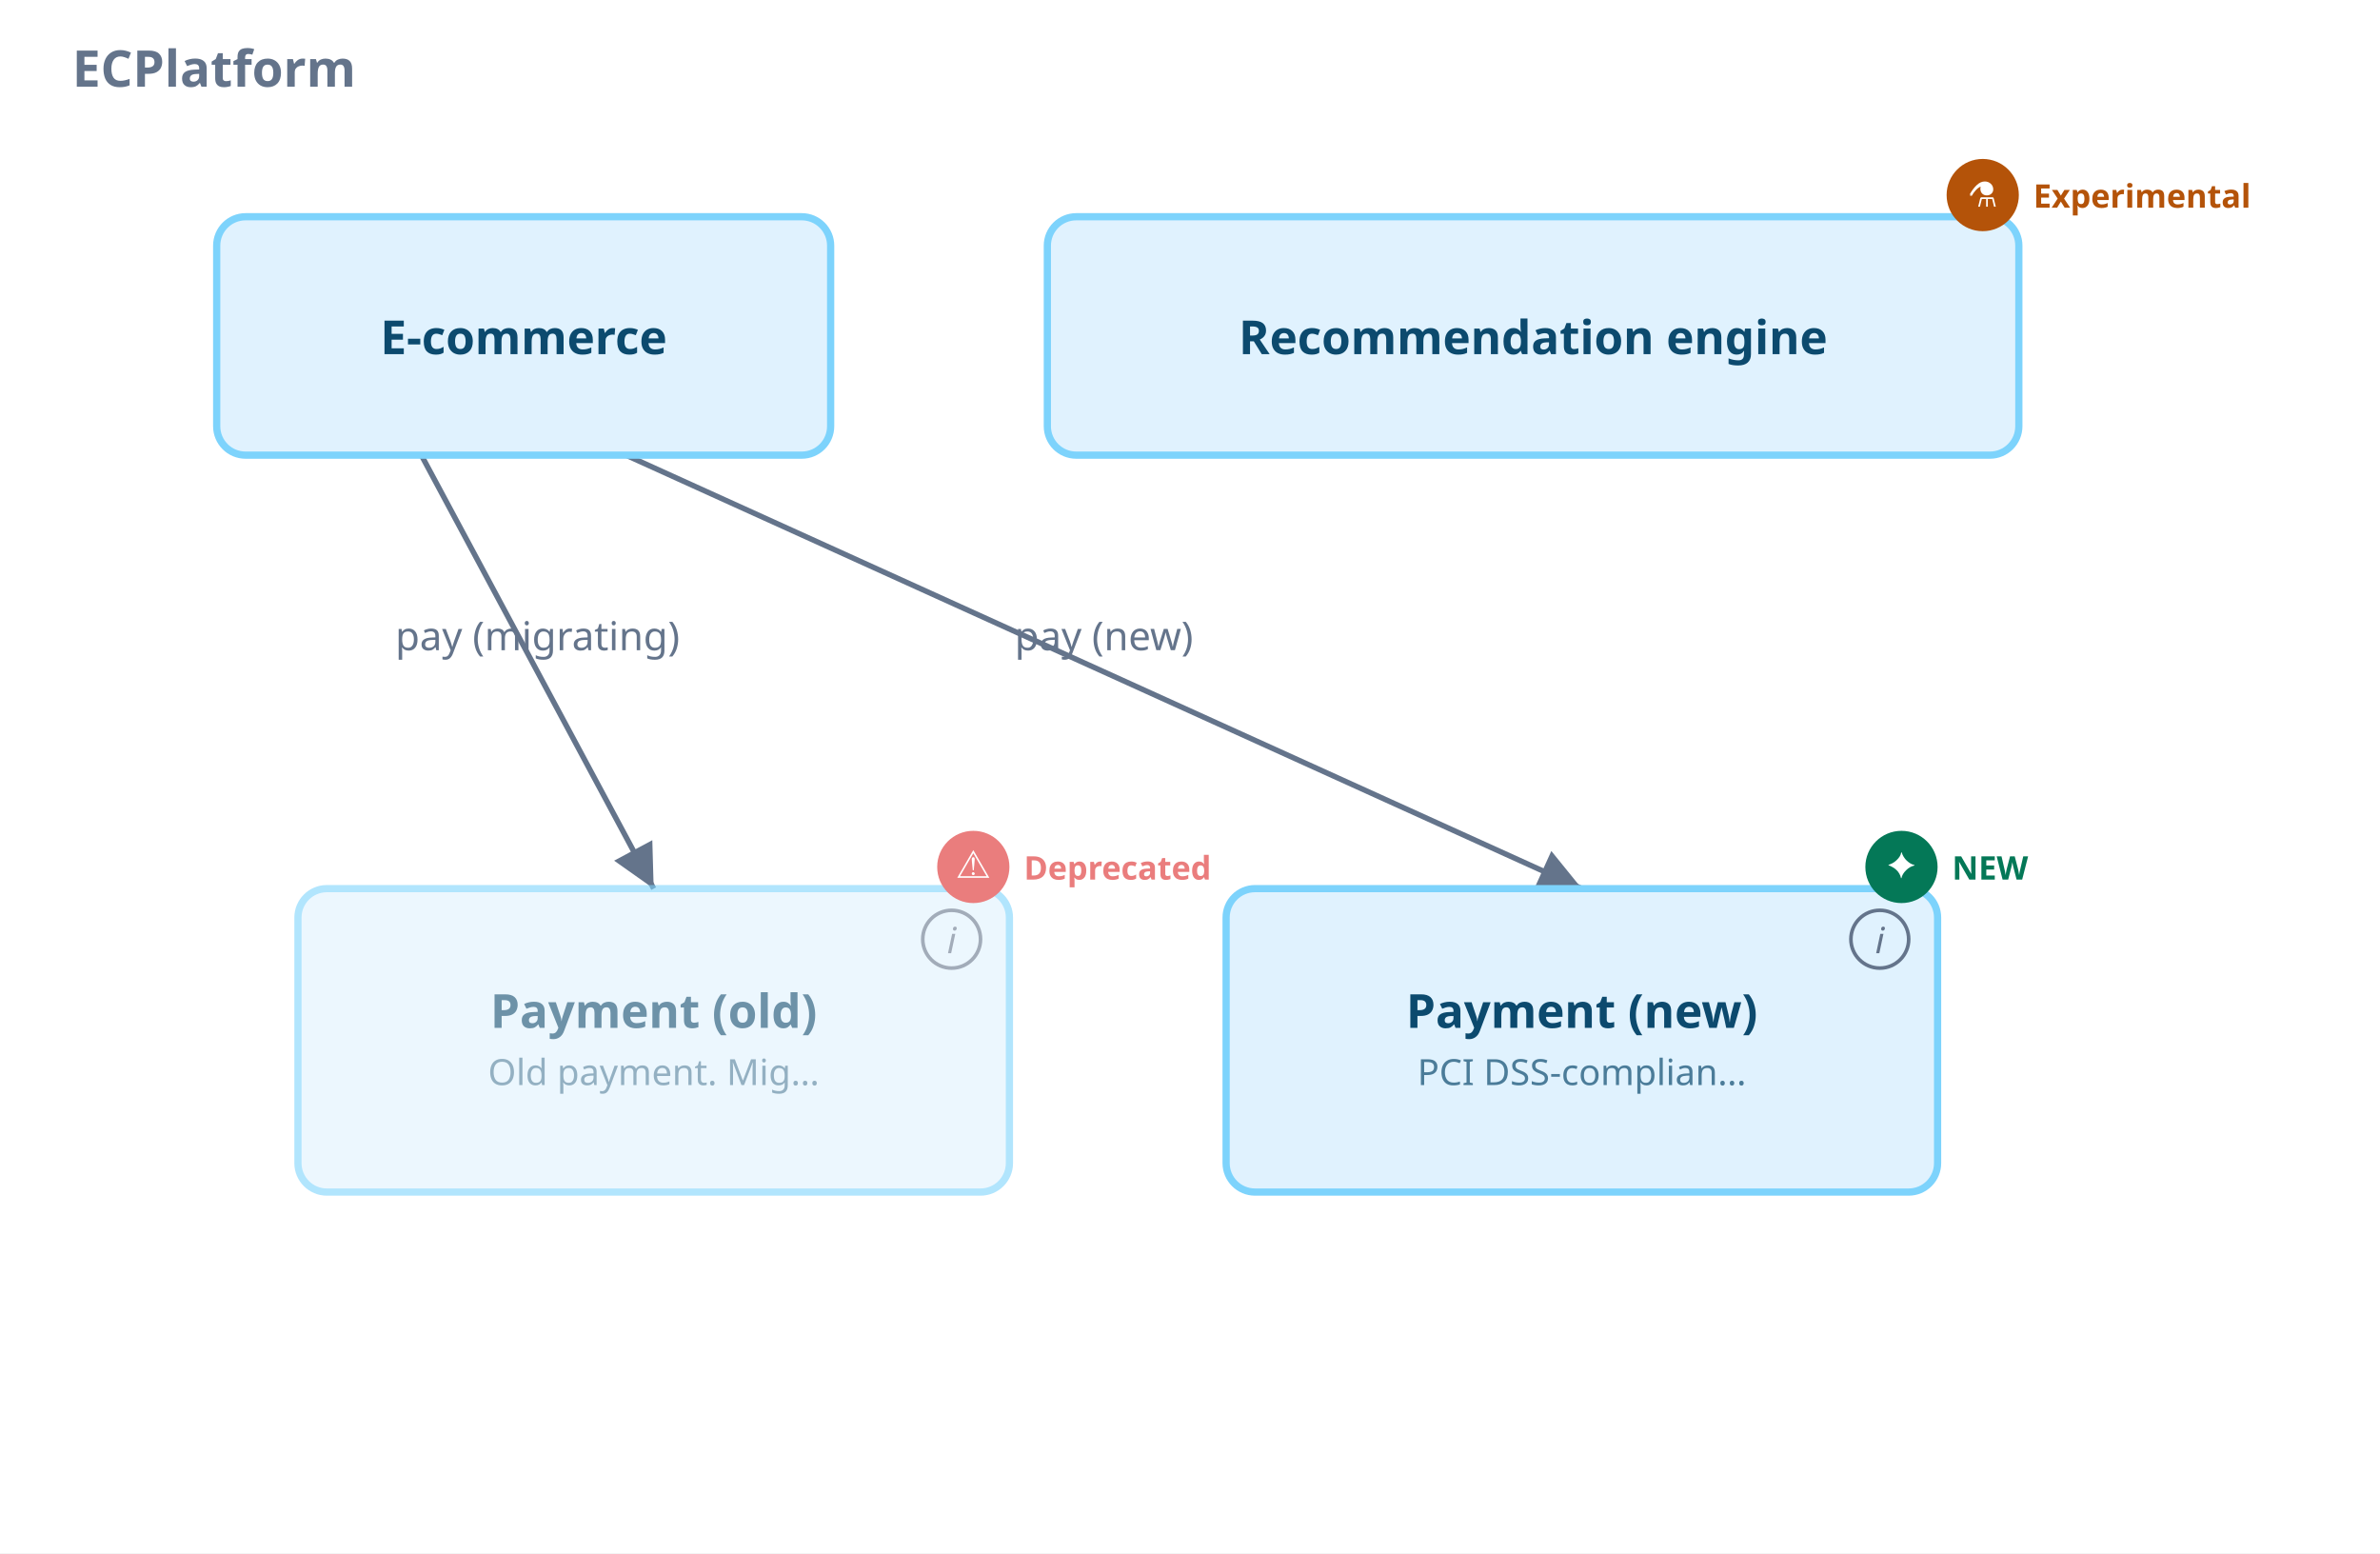
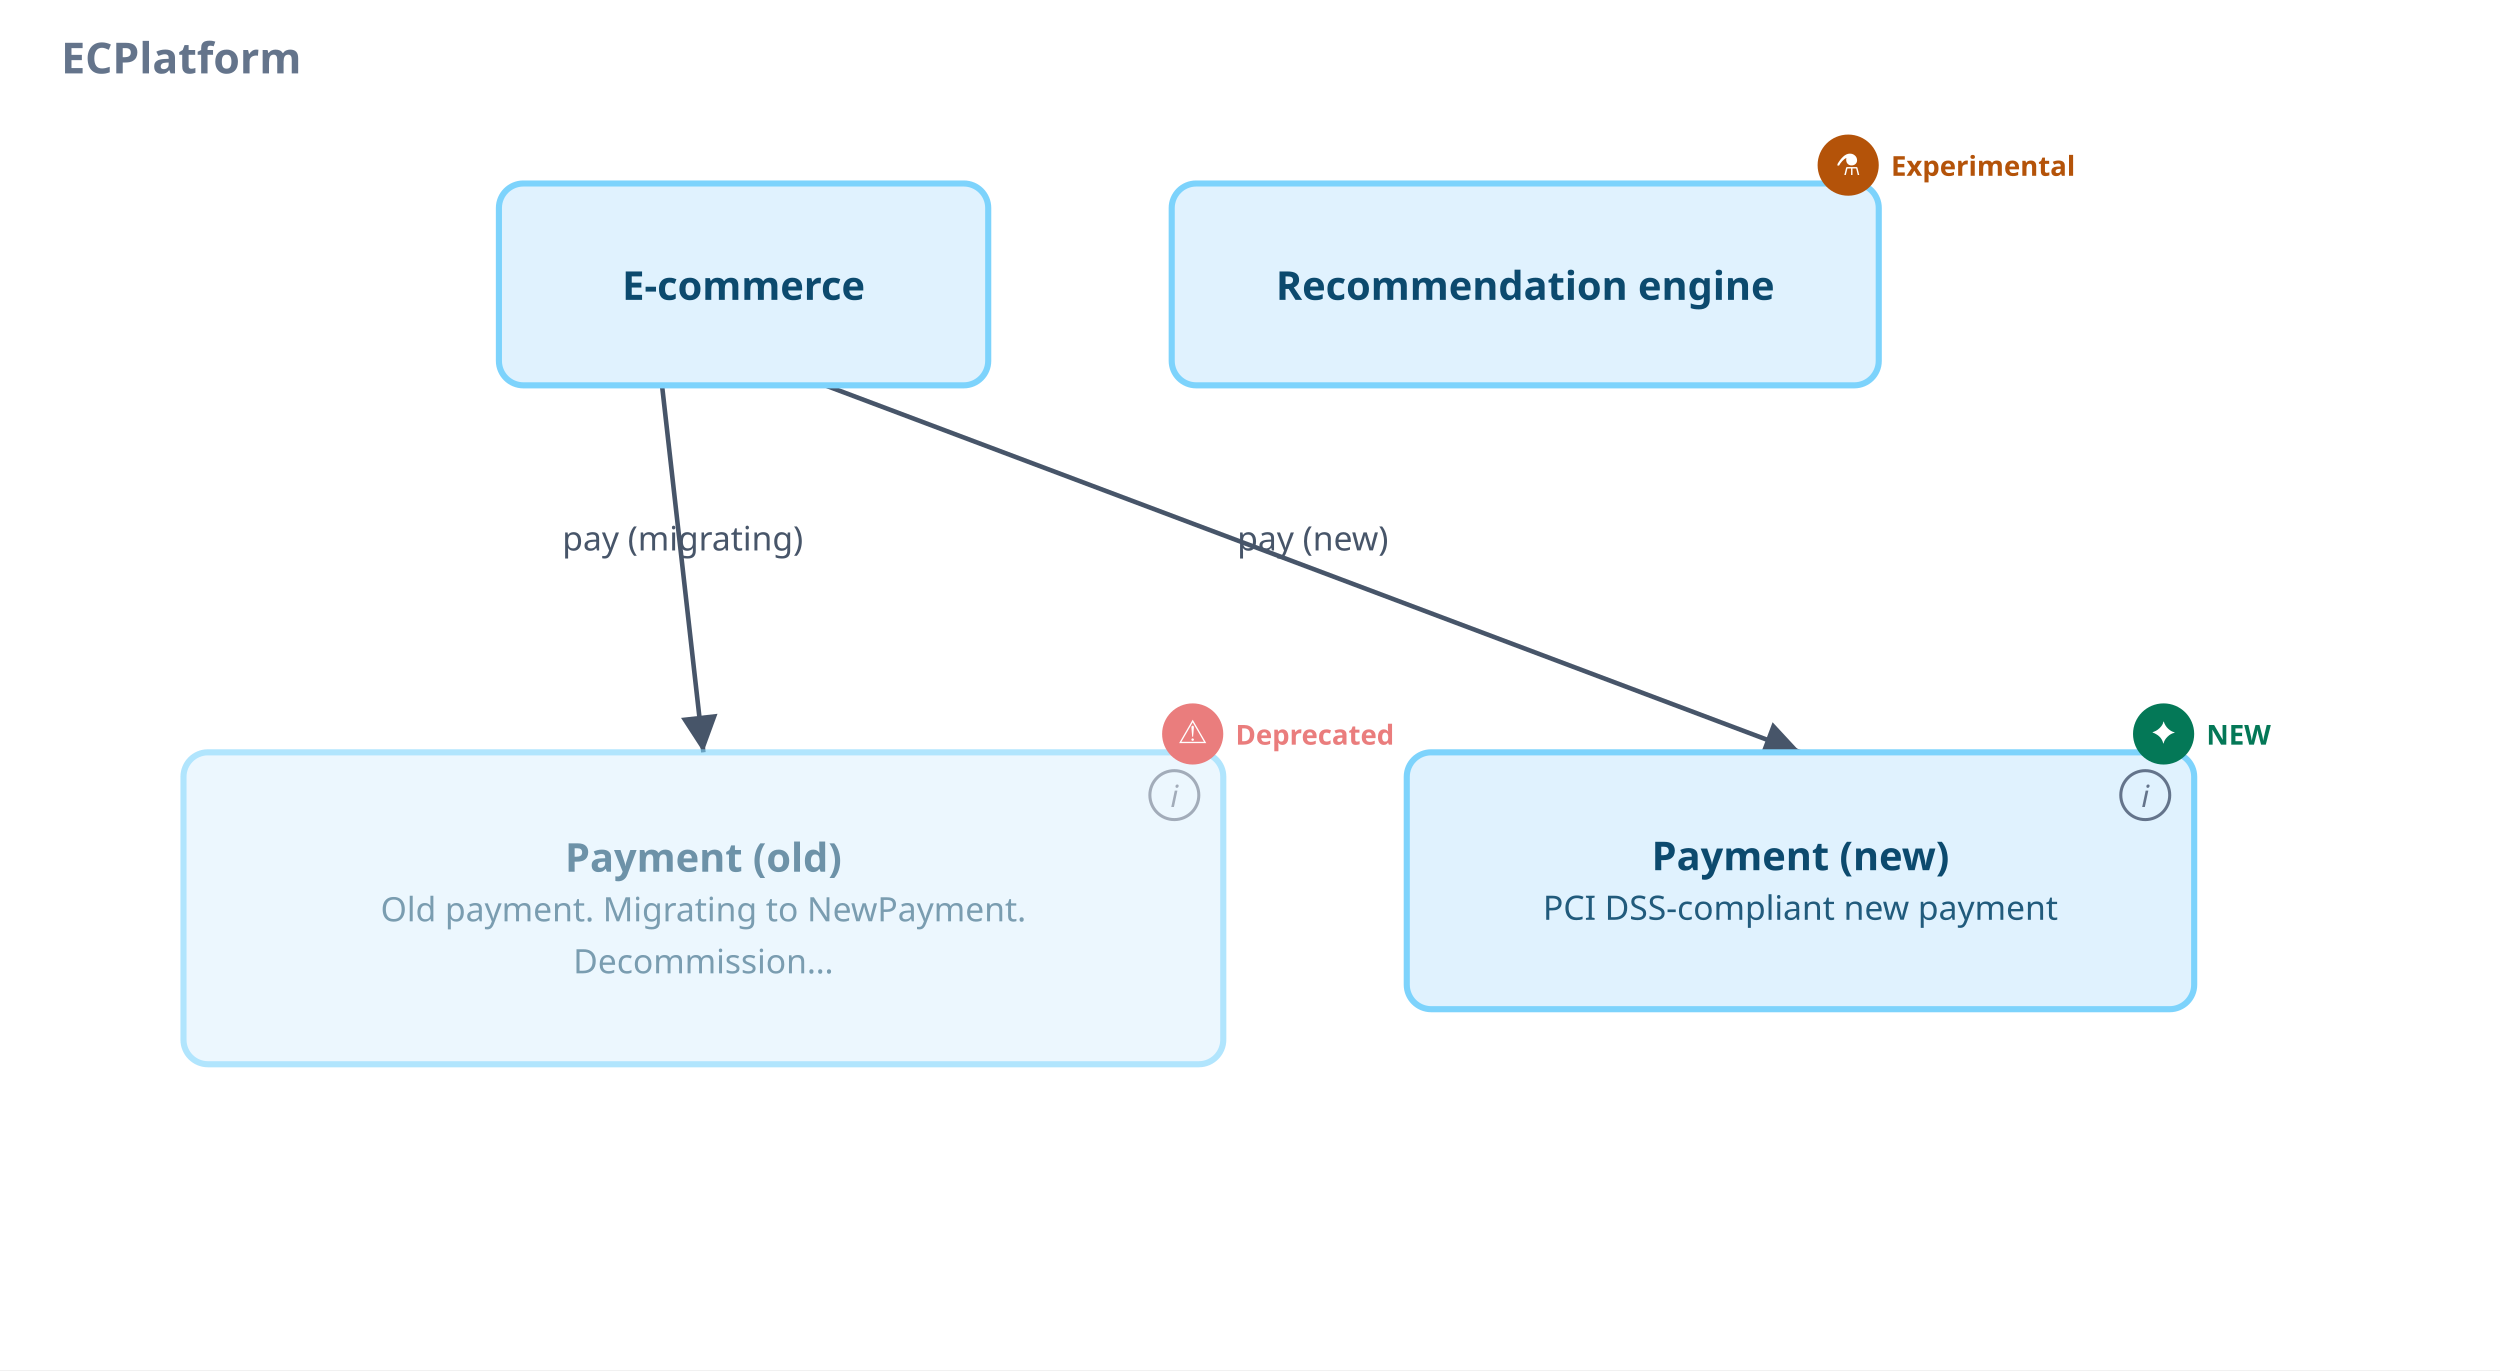
- <svg xmlns="http://www.w3.org/2000/svg" viewBox="0 0 659 430" width="659" height="430">
+ <svg xmlns="http://www.w3.org/2000/svg" viewBox="0 0 817.48 448" width="817.48" height="448">
  <defs>
    <marker id="arrow-default" viewBox="0 0 10 10" refX="10" refY="5" markerWidth="8" markerHeight="8" orient="auto-start-reverse">
-       <path d="M 0 0 L 10 5 L 0 10 z" fill="#64748B" />
+       <path d="M 0 0 L 10 5 L 0 10 z" fill="#475569" />
    </marker>
  </defs>
-   <rect width="659" height="430" fill="#FFFFFF" rx="0" />
+   <rect width="817.48" height="448" fill="#FFFFFF" rx="0" />
  <text x="20" y="24" fill="#64748B" font-size="14px" font-family="sans-serif" font-weight="bold">ECPlatform</text>
  <g class="edges">
    <g data-edge-from="ECommerce" data-edge-to="LegacyPayment" data-edge-kind="sync" data-edge-canonical-id="ECommerce-&gt;LegacyPayment" data-edge-label="pay (migrating)" class="krs-edge krs-edge--interactive">
-       <line x1="116.667" y1="126" x2="181" y2="246" stroke="transparent" stroke-width="14" stroke-linecap="butt" class="krs-edge__hitline" />
-       <line x1="116.667" y1="126" x2="181" y2="246" stroke="#64748B" stroke-width="1.5" marker-end="url(#arrow-default)" />
-       <text x="148.833" y="180" text-anchor="middle" fill="#64748B" font-size="11px" font-family="sans-serif">pay (migrating)</text>
+       <line x1="216.473" y1="126" x2="230" y2="246" stroke="transparent" stroke-width="14" stroke-linecap="butt" class="krs-edge__hitline" />
+       <line x1="216.473" y1="126" x2="230" y2="246" stroke="#475569" stroke-width="1.5" marker-end="url(#arrow-default)" />
+       <text x="223.237" y="180" text-anchor="middle" fill="#475569" font-size="11px" font-family="sans-serif">pay (migrating)</text>
    </g>
    <g data-edge-from="ECommerce" data-edge-to="NewPayment" data-edge-kind="sync" data-edge-canonical-id="ECommerce-&gt;NewPayment" data-edge-label="pay (new)" class="krs-edge krs-edge--interactive">
-       <line x1="173.333" y1="126" x2="438" y2="246" stroke="transparent" stroke-width="14" stroke-linecap="butt" class="krs-edge__hitline" />
-       <line x1="173.333" y1="126" x2="438" y2="246" stroke="#64748B" stroke-width="1.5" marker-end="url(#arrow-default)" />
-       <text x="305.667" y="180" text-anchor="middle" fill="#64748B" font-size="11px" font-family="sans-serif">pay (new)</text>
+       <line x1="269.807" y1="126" x2="588.74" y2="246" stroke="transparent" stroke-width="14" stroke-linecap="butt" class="krs-edge__hitline" />
+       <line x1="269.807" y1="126" x2="588.74" y2="246" stroke="#475569" stroke-width="1.5" marker-end="url(#arrow-default)" />
+       <text x="429.273" y="180" text-anchor="middle" fill="#475569" font-size="11px" font-family="sans-serif">pay (new)</text>
    </g>
  </g>
  <g class="nodes">
    <g data-node-id="ECommerce" data-node-kind="service" data-has-children="false" data-has-description="false">
-       <rect x="60" y="60" width="170" height="66" rx="8" ry="8" fill="#E0F2FE" stroke="#7DD3FC" stroke-width="2" />
-       <text x="145" y="93" text-anchor="middle" dominant-baseline="central" fill="#0C4A6E" font-size="13px" font-weight="bold" font-family="sans-serif">E-commerce</text>
+       <rect x="163.14" y="60" width="160" height="66" rx="8" ry="8" fill="#E0F2FE" stroke="#7DD3FC" stroke-width="2" />
+       <text x="243.14" y="93" text-anchor="middle" dominant-baseline="central" fill="#0C4A6E" font-size="13px" font-weight="bold" font-family="sans-serif">E-commerce</text>
    </g>
    <g data-node-id="RecommendationEngine" data-node-kind="service" data-has-children="false" data-has-description="false">
-       <rect x="290" y="60" width="269" height="66" rx="8" ry="8" fill="#E0F2FE" stroke="#7DD3FC" stroke-width="2" />
-       <text x="424.5" y="93" text-anchor="middle" dominant-baseline="central" fill="#0C4A6E" font-size="13px" font-weight="bold" font-family="sans-serif">Recommendation engine</text>
+       <rect x="383.14" y="60" width="231.2" height="66" rx="8" ry="8" fill="#E0F2FE" stroke="#7DD3FC" stroke-width="2" />
+       <text x="498.74" y="93" text-anchor="middle" dominant-baseline="central" fill="#0C4A6E" font-size="13px" font-weight="bold" font-family="sans-serif">Recommendation engine</text>
      <g data-node-badge="RecommendationEngine">
-         <circle cx="549" cy="54" r="10" fill="#B45309" />
-         <text x="549" y="54" text-anchor="middle" dominant-baseline="central" fill="white" font-size="10px">⚗</text>
-         <text x="563" y="54" dominant-baseline="central" fill="#B45309" font-size="9px" font-weight="bold" font-family="sans-serif">Experimental</text>
+         <circle cx="604.34" cy="54" r="10" fill="#B45309" />
+         <text x="604.34" y="54" text-anchor="middle" dominant-baseline="central" fill="white" font-size="10px">⚗</text>
+         <text x="618.34" y="54" dominant-baseline="central" fill="#B45309" font-size="9px" font-weight="bold" font-family="sans-serif">Experimental</text>
      </g>
    </g>
    <g data-node-id="LegacyPayment" data-node-kind="service" data-has-children="false" data-has-description="true" opacity="0.6">
-       <rect x="82.5" y="246" width="197" height="84" rx="8" ry="8" fill="#E0F2FE" stroke="#7DD3FC" stroke-width="2" />
-       <text x="181" y="279.5" text-anchor="middle" dominant-baseline="central" fill="#0C4A6E" font-size="13px" font-weight="bold" font-family="sans-serif">Payment (old)</text>
-       <text x="181" y="296.5" text-anchor="middle" dominant-baseline="central" fill="#0C4A6E" font-size="10px" font-family="sans-serif" opacity="0.7">Old payment. Mig…</text>
+       <rect x="60" y="246" width="340" height="102" rx="8" ry="8" fill="#E0F2FE" stroke="#7DD3FC" stroke-width="2" />
+       <text x="230" y="280" text-anchor="middle" dominant-baseline="central" fill="#0C4A6E" font-size="13px" font-weight="bold" font-family="sans-serif">Payment (old)</text>
+       <text x="230" y="297" text-anchor="middle" dominant-baseline="central" fill="#0C4A6E" font-size="11px" font-family="sans-serif" opacity="0.9">Old payment. Migrating to NewPayment.</text>
+       <text x="230" y="314" text-anchor="middle" dominant-baseline="central" fill="#0C4A6E" font-size="11px" font-family="sans-serif" opacity="0.9">Decommission…</text>
      <g data-node-badge="LegacyPayment">
-         <circle cx="269.5" cy="240" r="10" fill="#DC2626" />
-         <text x="269.5" y="240" text-anchor="middle" dominant-baseline="central" fill="white" font-size="10px">⚠</text>
-         <text x="283.5" y="240" dominant-baseline="central" fill="#DC2626" font-size="9px" font-weight="bold" font-family="sans-serif">Deprecated</text>
+         <circle cx="390" cy="240" r="10" fill="#DC2626" />
+         <text x="390" y="240" text-anchor="middle" dominant-baseline="central" fill="white" font-size="10px">⚠</text>
+         <text x="404" y="240" dominant-baseline="central" fill="#DC2626" font-size="9px" font-weight="bold" font-family="sans-serif">Deprecated</text>
      </g>
      <g data-info-button="LegacyPayment" style="cursor: pointer" pointer-events="all">
-         <circle cx="263.5" cy="260" r="8" fill="transparent" stroke="#64748B" stroke-width="1" />
-         <text x="263.5" y="260" text-anchor="middle" dominant-baseline="central" fill="#64748B" font-size="10px" font-family="sans-serif" font-style="italic">i</text>
+         <circle cx="384" cy="260" r="8" fill="transparent" stroke="#64748B" stroke-width="1" />
+         <text x="384" y="260" text-anchor="middle" dominant-baseline="central" fill="#64748B" font-size="10px" font-family="sans-serif" font-style="italic">i</text>
      </g>
    </g>
    <g data-node-id="NewPayment" data-node-kind="service" data-has-children="false" data-has-description="true">
-       <rect x="339.5" y="246" width="197" height="84" rx="8" ry="8" fill="#E0F2FE" stroke="#7DD3FC" stroke-width="2" />
-       <text x="438" y="279.5" text-anchor="middle" dominant-baseline="central" fill="#0C4A6E" font-size="13px" font-weight="bold" font-family="sans-serif">Payment (new)</text>
-       <text x="438" y="296.5" text-anchor="middle" dominant-baseline="central" fill="#0C4A6E" font-size="10px" font-family="sans-serif" opacity="0.7">PCI DSS-complian…</text>
+       <rect x="460" y="246" width="257.48" height="84" rx="8" ry="8" fill="#E0F2FE" stroke="#7DD3FC" stroke-width="2" />
+       <text x="588.74" y="279.5" text-anchor="middle" dominant-baseline="central" fill="#0C4A6E" font-size="13px" font-weight="bold" font-family="sans-serif">Payment (new)</text>
+       <text x="588.74" y="296.5" text-anchor="middle" dominant-baseline="central" fill="#0C4A6E" font-size="11px" font-family="sans-serif" opacity="0.9">PCI DSS-compliant new payment</text>
      <g data-node-badge="NewPayment">
-         <circle cx="526.5" cy="240" r="10" fill="#047857" />
-         <text x="526.5" y="240" text-anchor="middle" dominant-baseline="central" fill="white" font-size="10px">✦</text>
-         <text x="540.5" y="240" dominant-baseline="central" fill="#047857" font-size="9px" font-weight="bold" font-family="sans-serif">NEW</text>
+         <circle cx="707.48" cy="240" r="10" fill="#047857" />
+         <text x="707.48" y="240" text-anchor="middle" dominant-baseline="central" fill="white" font-size="10px">✦</text>
+         <text x="721.48" y="240" dominant-baseline="central" fill="#047857" font-size="9px" font-weight="bold" font-family="sans-serif">NEW</text>
      </g>
      <g data-info-button="NewPayment" style="cursor: pointer" pointer-events="all">
-         <circle cx="520.5" cy="260" r="8" fill="transparent" stroke="#64748B" stroke-width="1" />
-         <text x="520.5" y="260" text-anchor="middle" dominant-baseline="central" fill="#64748B" font-size="10px" font-family="sans-serif" font-style="italic">i</text>
+         <circle cx="701.48" cy="260" r="8" fill="transparent" stroke="#64748B" stroke-width="1" />
+         <text x="701.48" y="260" text-anchor="middle" dominant-baseline="central" fill="#64748B" font-size="10px" font-family="sans-serif" font-style="italic">i</text>
      </g>
    </g>
  </g>
</svg>
